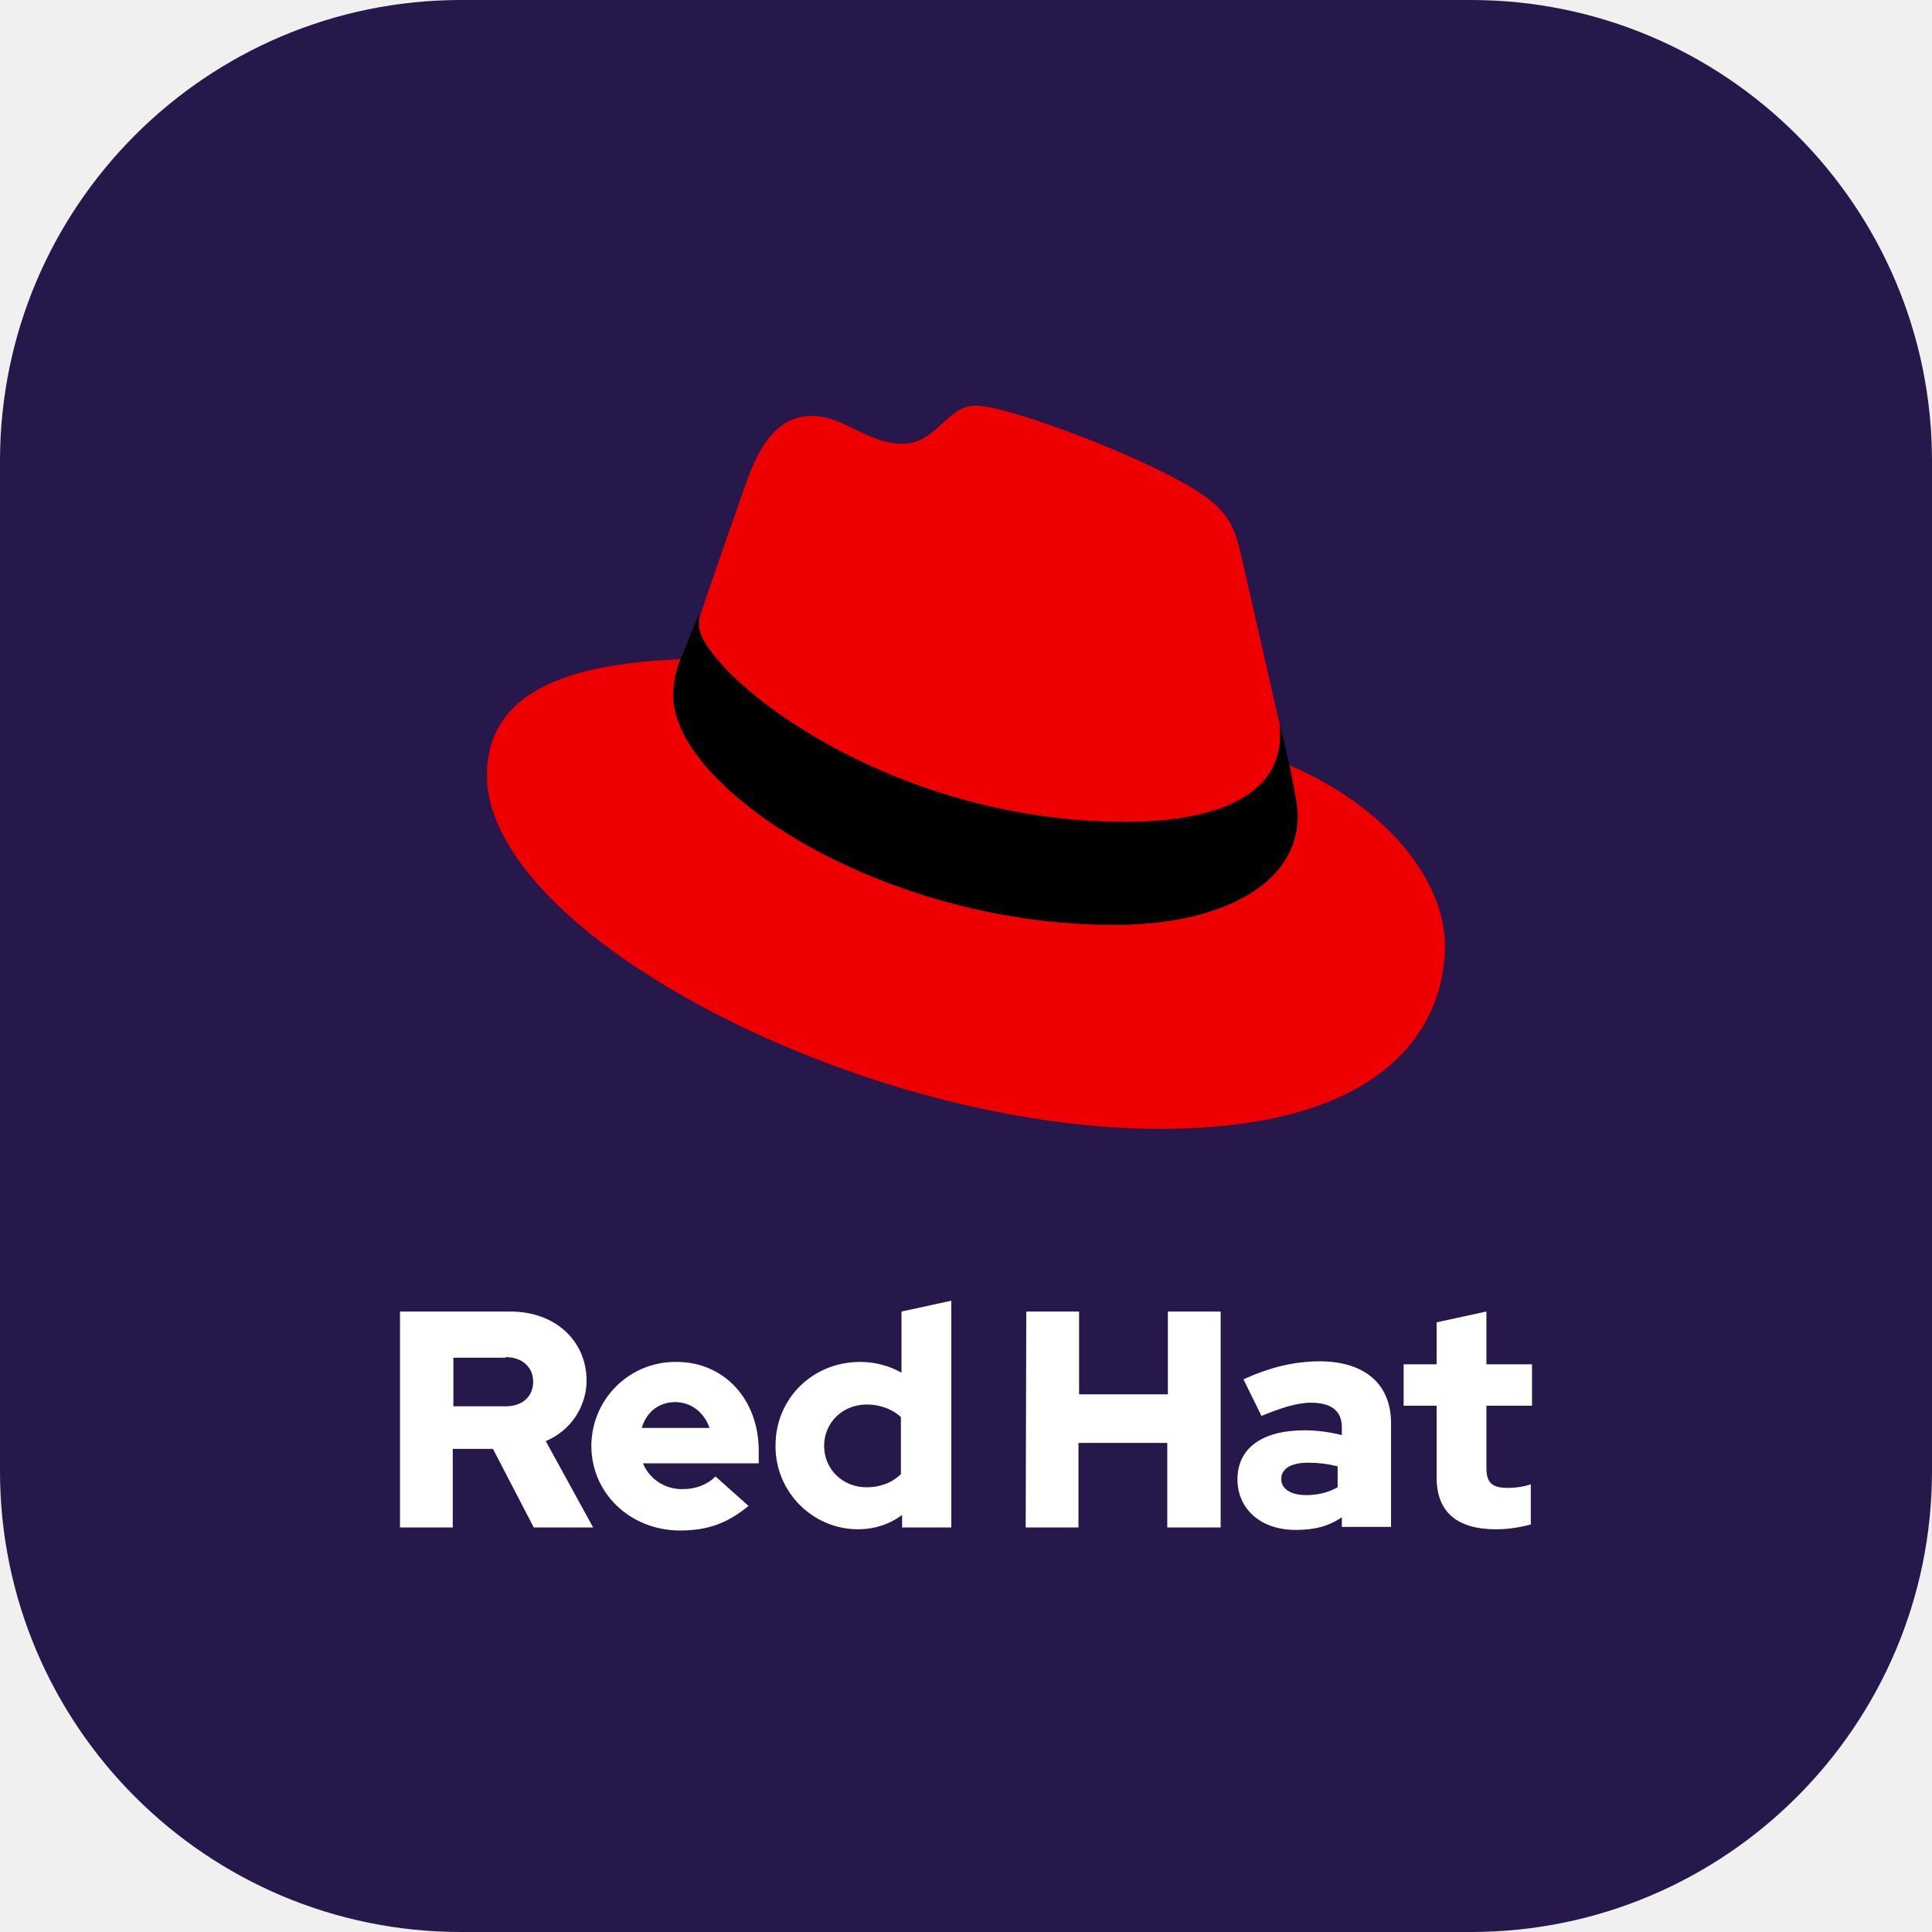
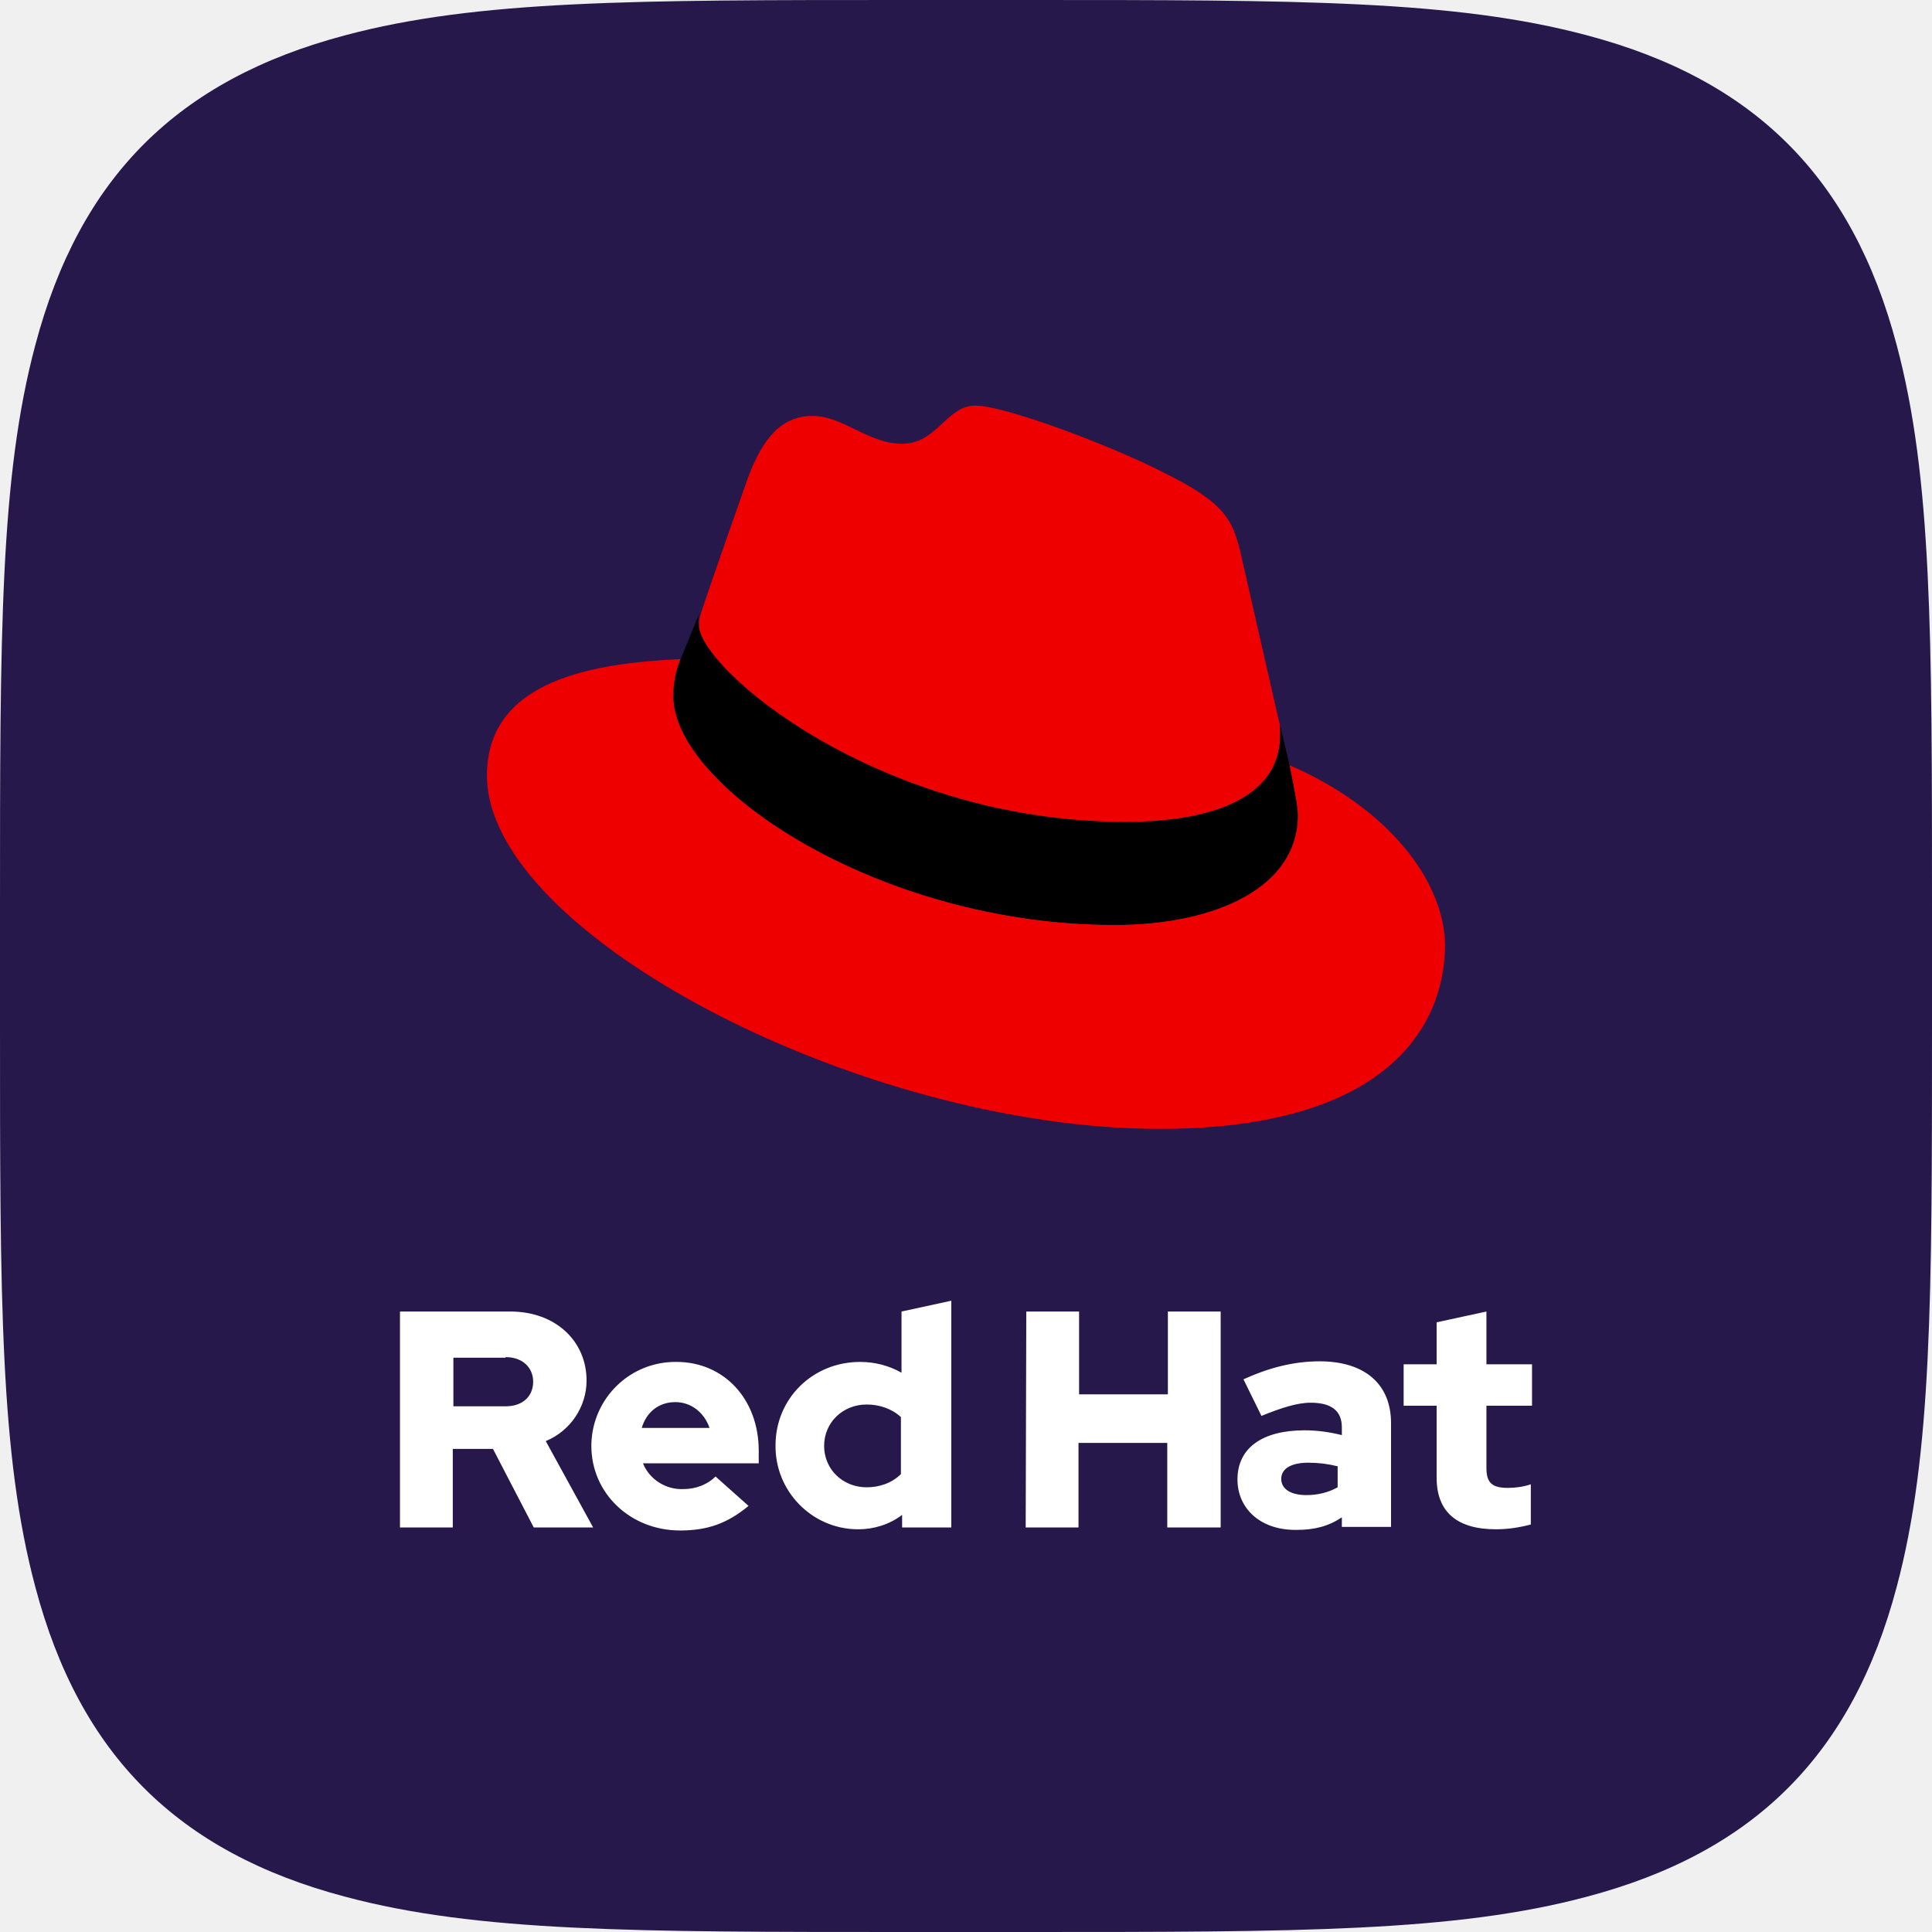
<svg xmlns="http://www.w3.org/2000/svg" xml:space="preserve" style="fill-rule:evenodd;clip-rule:evenodd;stroke-linejoin:round;stroke-miterlimit:2" viewBox="0 0 512 512">
-   <path d="M512 122.18C512 54.747 457.253 0 389.82 0H122.18C54.747 0 0 54.747 0 122.18v267.64C0 457.253 54.747 512 122.18 512h267.64C457.253 512 512 457.253 512 389.82z" style="fill:#26184a" />
-   <path d="M380.721 391.605c0 9.221 5.564 13.673 15.739 13.673 3.18 0 6.201-.477 9.221-1.272v-10.652c-1.908.636-3.974.954-6.041.954-4.134 0-5.723-1.272-5.723-5.247v-16.534h12.082v-10.969h-12.082v-13.991l-13.196 2.862v11.129h-8.744v10.969h8.744zm-41.176.318c0-2.862 2.862-4.292 7.154-4.292 2.703 0 5.246.318 7.79.953v5.565c-2.544 1.431-5.405 2.067-8.267 2.067-4.133 0-6.677-1.59-6.677-4.293m4.133 13.514c4.611 0 8.426-.954 11.924-3.339v2.544h13.037v-27.504c0-10.493-7.155-16.375-18.919-16.375-6.678 0-13.196 1.589-20.191 4.769l4.769 9.698c5.088-2.067 9.38-3.498 13.037-3.498 5.405 0 8.267 2.067 8.267 6.519v2.066c-3.18-.794-6.518-1.271-9.857-1.271-11.129 0-17.806 4.61-17.806 13.036 0 7.631 6.042 13.514 15.739 13.355m-71.859-.636h13.99v-22.417h23.529v22.417h14.15v-57.234h-13.991v21.94h-23.529v-21.94h-13.99zm-53.418-21.622c0-6.2 4.928-10.97 11.288-10.97 3.338 0 6.677 1.113 9.061 3.339v15.103c-2.384 2.385-5.723 3.498-9.061 3.498-6.36 0-11.288-4.77-11.288-10.97m20.667 21.622h13.037v-60.095l-13.196 2.861v16.216c-3.338-1.907-7.154-2.861-10.969-2.861-12.56 0-22.417 9.698-22.417 22.098-.159 12.083 9.539 22.099 21.622 22.258h.318c4.133 0 8.267-1.272 11.605-3.816zm-60.095-33.228c4.134 0 7.631 2.703 9.062 6.837H170.07c1.272-4.293 4.611-6.837 8.903-6.837m-22.257 11.606c0 12.56 10.334 22.417 23.529 22.417 7.313 0 12.56-1.908 18.124-6.519l-8.744-7.79c-2.067 2.067-5.087 3.339-8.585 3.339-4.61.159-8.903-2.544-10.652-6.836h30.684v-3.339c0-13.672-9.221-23.529-21.781-23.529-12.241-.159-22.257 9.539-22.575 21.78zm-22.734-23.529c4.61 0 7.313 2.861 7.313 6.518s-2.544 6.518-7.313 6.518H120.15v-12.877h13.832zm-27.981 45.151h13.99v-20.827h10.652l10.811 20.827h15.739l-12.56-22.894c6.519-2.702 10.811-9.062 10.811-16.057 0-10.334-8.108-18.283-20.191-18.283h-29.252z" style="fill:#fff;fill-rule:nonzero" />
-   <path d="M298.319 218.073c16.655 0 40.954-3.55 40.954-23.208 0-1.638 0-3.003-.546-4.641l-9.829-43.138c-2.184-9.556-4.368-13.925-21.023-22.116-12.832-6.552-41.227-17.473-49.418-17.473-7.645 0-10.102 10.102-19.385 10.102-9.01 0-15.562-7.372-23.753-7.372-7.918 0-13.105 5.46-17.201 16.655 0 0-11.194 31.671-12.559 36.312-.273.819-.273 1.638-.273 2.457-.273 12.014 48.053 52.149 113.033 52.422m43.412-15.29c2.184 10.921 2.184 12.013 2.184 13.378 0 18.566-21.023 28.941-48.599 28.941-62.25 0-116.856-36.585-116.856-60.612 0-3.276.546-6.552 1.911-9.829-22.388 1.092-51.329 5.188-51.329 30.852 0 42.047 99.382 93.649 178.287 93.649 60.339 0 75.629-27.303 75.629-48.872-.273-16.655-14.744-36.04-41.227-47.507" style="fill:#e00;fill-rule:nonzero" />
-   <path d="M341.731 202.783c2.184 10.921 2.184 12.013 2.184 13.378 0 18.566-21.023 28.941-48.599 28.941-62.25 0-116.856-36.585-116.856-60.612 0-3.276.546-6.552 1.911-9.829l4.915-12.013c-.273.819-.273 1.638-.273 2.457 0 12.287 48.326 52.695 113.306 52.695 16.655 0 40.954-3.55 40.954-23.208 0-1.638 0-3.003-.546-4.641z" style="fill-rule:nonzero" />
+   <path d="M5528 12488h512v512h-512z" style="fill:none" transform="translate(-5528 -12488)" />
+   <path d="M341 69h-32c-72 0-113.52 0-148.56 9.36-44.4 11.76-70.32 37.68-82.08 82.08C69 195.48 69 237 69 309v32c0 72 0 113.52 9.36 148.56 11.76 44.4 37.68 70.32 82.08 82.08C195.48 581 237 581 309 581h32c72 0 113.52 0 148.56-9.36 44.4-11.76 70.32-37.68 82.08-82.08C581 454.52 581 413 581 341v-32c0-72 0-113.52-9.36-148.56-11.76-44.4-37.68-70.32-82.08-82.08C454.52 69 413 69 341 69" style="fill:#26184a" transform="translate(-69 -69)" />
+   <path d="M411 107.9c0 5.8 3.5 8.6 9.9 8.6 2 0 3.9-.3 5.8-.8V109c-1.2.4-2.5.6-3.8.6-2.6 0-3.6-.8-3.6-3.3V95.9h7.6V89h-7.6v-8.8L411 82v7h-5.5v6.9h5.5zm-25.9.2c0-1.8 1.8-2.7 4.5-2.7 1.7 0 3.3.2 4.9.6v3.5c-1.6.9-3.4 1.3-5.2 1.3-2.6 0-4.2-1-4.2-2.7m2.6 8.5c2.9 0 5.3-.6 7.5-2.1v1.6h8.2V98.8c0-6.6-4.5-10.3-11.9-10.3-4.2 0-8.3 1-12.7 3l3 6.1c3.2-1.3 5.9-2.2 8.2-2.2 3.4 0 5.2 1.3 5.2 4.1v1.3c-2-.5-4.1-.8-6.2-.8-7 0-11.2 2.9-11.2 8.2 0 4.8 3.8 8.5 9.9 8.4m-45.2-.4h8.8v-14.1h14.8v14.1h8.9v-36h-8.8V94h-14.8V80.2h-8.8zm-33.6-13.6c0-3.9 3.1-6.9 7.1-6.9 2.1 0 4.2.7 5.7 2.1v9.5c-1.5 1.5-3.6 2.2-5.7 2.2-4 0-7.1-3-7.1-6.9m13 13.6h8.2V78.4l-8.3 1.8v10.2c-2.1-1.2-4.5-1.8-6.9-1.8-7.9 0-14.1 6.1-14.1 13.9-.1 7.6 6 13.9 13.6 14h.2c2.6 0 5.2-.8 7.3-2.4zm-37.8-20.9c2.6 0 4.8 1.7 5.7 4.3h-11.3c.8-2.7 2.9-4.3 5.6-4.3m-14 7.3c0 7.9 6.5 14.1 14.8 14.1 4.6 0 7.9-1.2 11.4-4.1l-5.5-4.9c-1.3 1.3-3.2 2.1-5.4 2.1-2.9.1-5.6-1.6-6.7-4.3H298v-2.1c0-8.6-5.8-14.8-13.7-14.8-7.7-.1-14 6-14.2 13.7zm-14.3-14.8c2.9 0 4.6 1.8 4.6 4.1s-1.6 4.1-4.6 4.1h-8.7v-8.1h8.7zm-17.6 28.4h8.8v-13.1h6.7l6.8 13.1h9.9l-7.9-14.4c4.1-1.7 6.8-5.7 6.8-10.1 0-6.5-5.1-11.5-12.7-11.5h-18.4z" style="fill:#fff;fill-rule:nonzero" transform="translate(-272.694 220.064)scale(1.58982)" />
+   <path d="M190.1 103.4c6.1 0 15-1.3 15-8.5 0-.6 0-1.1-.2-1.7l-3.6-15.8c-.8-3.5-1.6-5.1-7.7-8.1-4.7-2.4-15.1-6.4-18.1-6.4-2.8 0-3.7 3.7-7.1 3.7-3.3 0-5.7-2.7-8.7-2.7-2.9 0-4.8 2-6.3 6.1 0 0-4.1 11.6-4.6 13.3-.1.3-.1.6-.1.9-.1 4.4 17.6 19.1 41.4 19.2m15.9-5.6c.8 4 .8 4.4.8 4.9 0 6.8-7.7 10.6-17.8 10.6-22.8 0-42.8-13.4-42.8-22.2 0-1.2.2-2.4.7-3.6-8.2.4-18.8 1.9-18.8 11.3 0 15.4 36.4 34.3 65.3 34.3 22.1 0 27.7-10 27.7-17.9-.1-6.1-5.4-13.2-15.1-17.4" style="fill:#e00;fill-rule:nonzero" transform="translate(-220.705 -64.237)scale(2.73027)" />
+   <path d="M206 97.8c.8 4 .8 4.4.8 4.9 0 6.8-7.7 10.6-17.8 10.6-22.8 0-42.8-13.4-42.8-22.2 0-1.2.2-2.4.7-3.6l1.8-4.4c-.1.3-.1.6-.1.9 0 4.5 17.7 19.3 41.5 19.3 6.1 0 15-1.3 15-8.5 0-.6 0-1.1-.2-1.7z" style="fill-rule:nonzero" transform="translate(-220.705 -64.237)scale(2.73027)" />
</svg>
